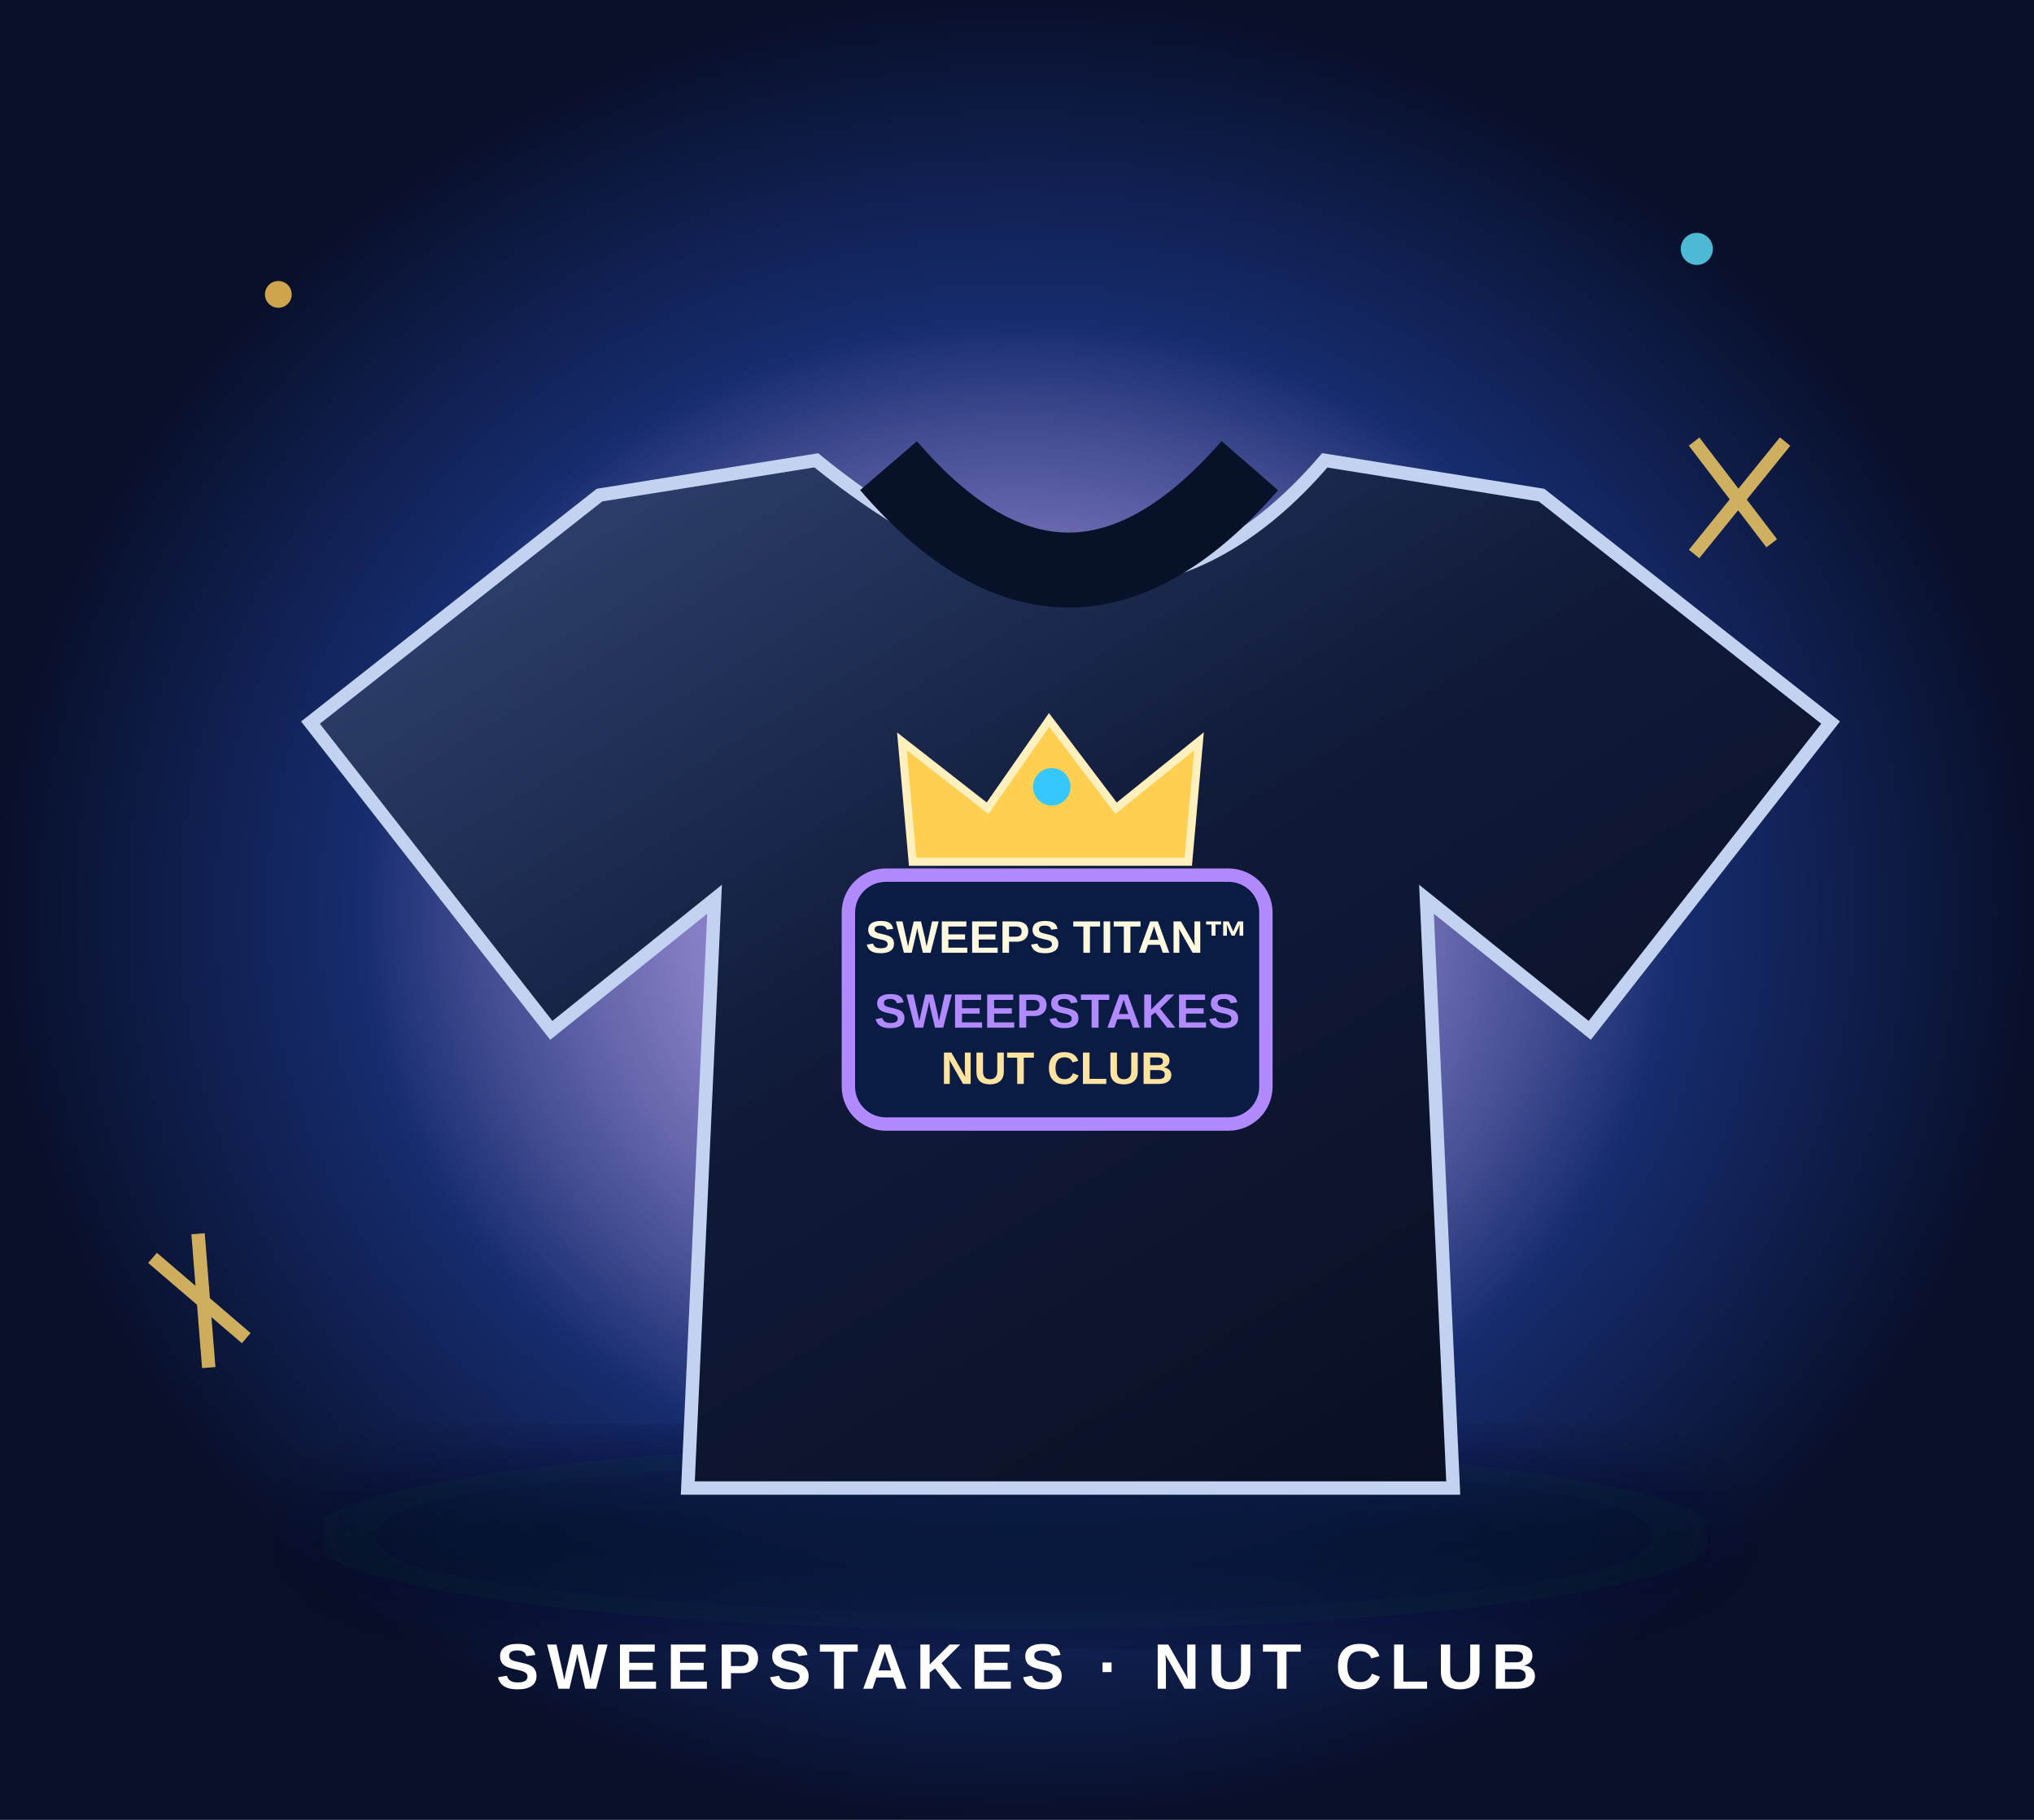
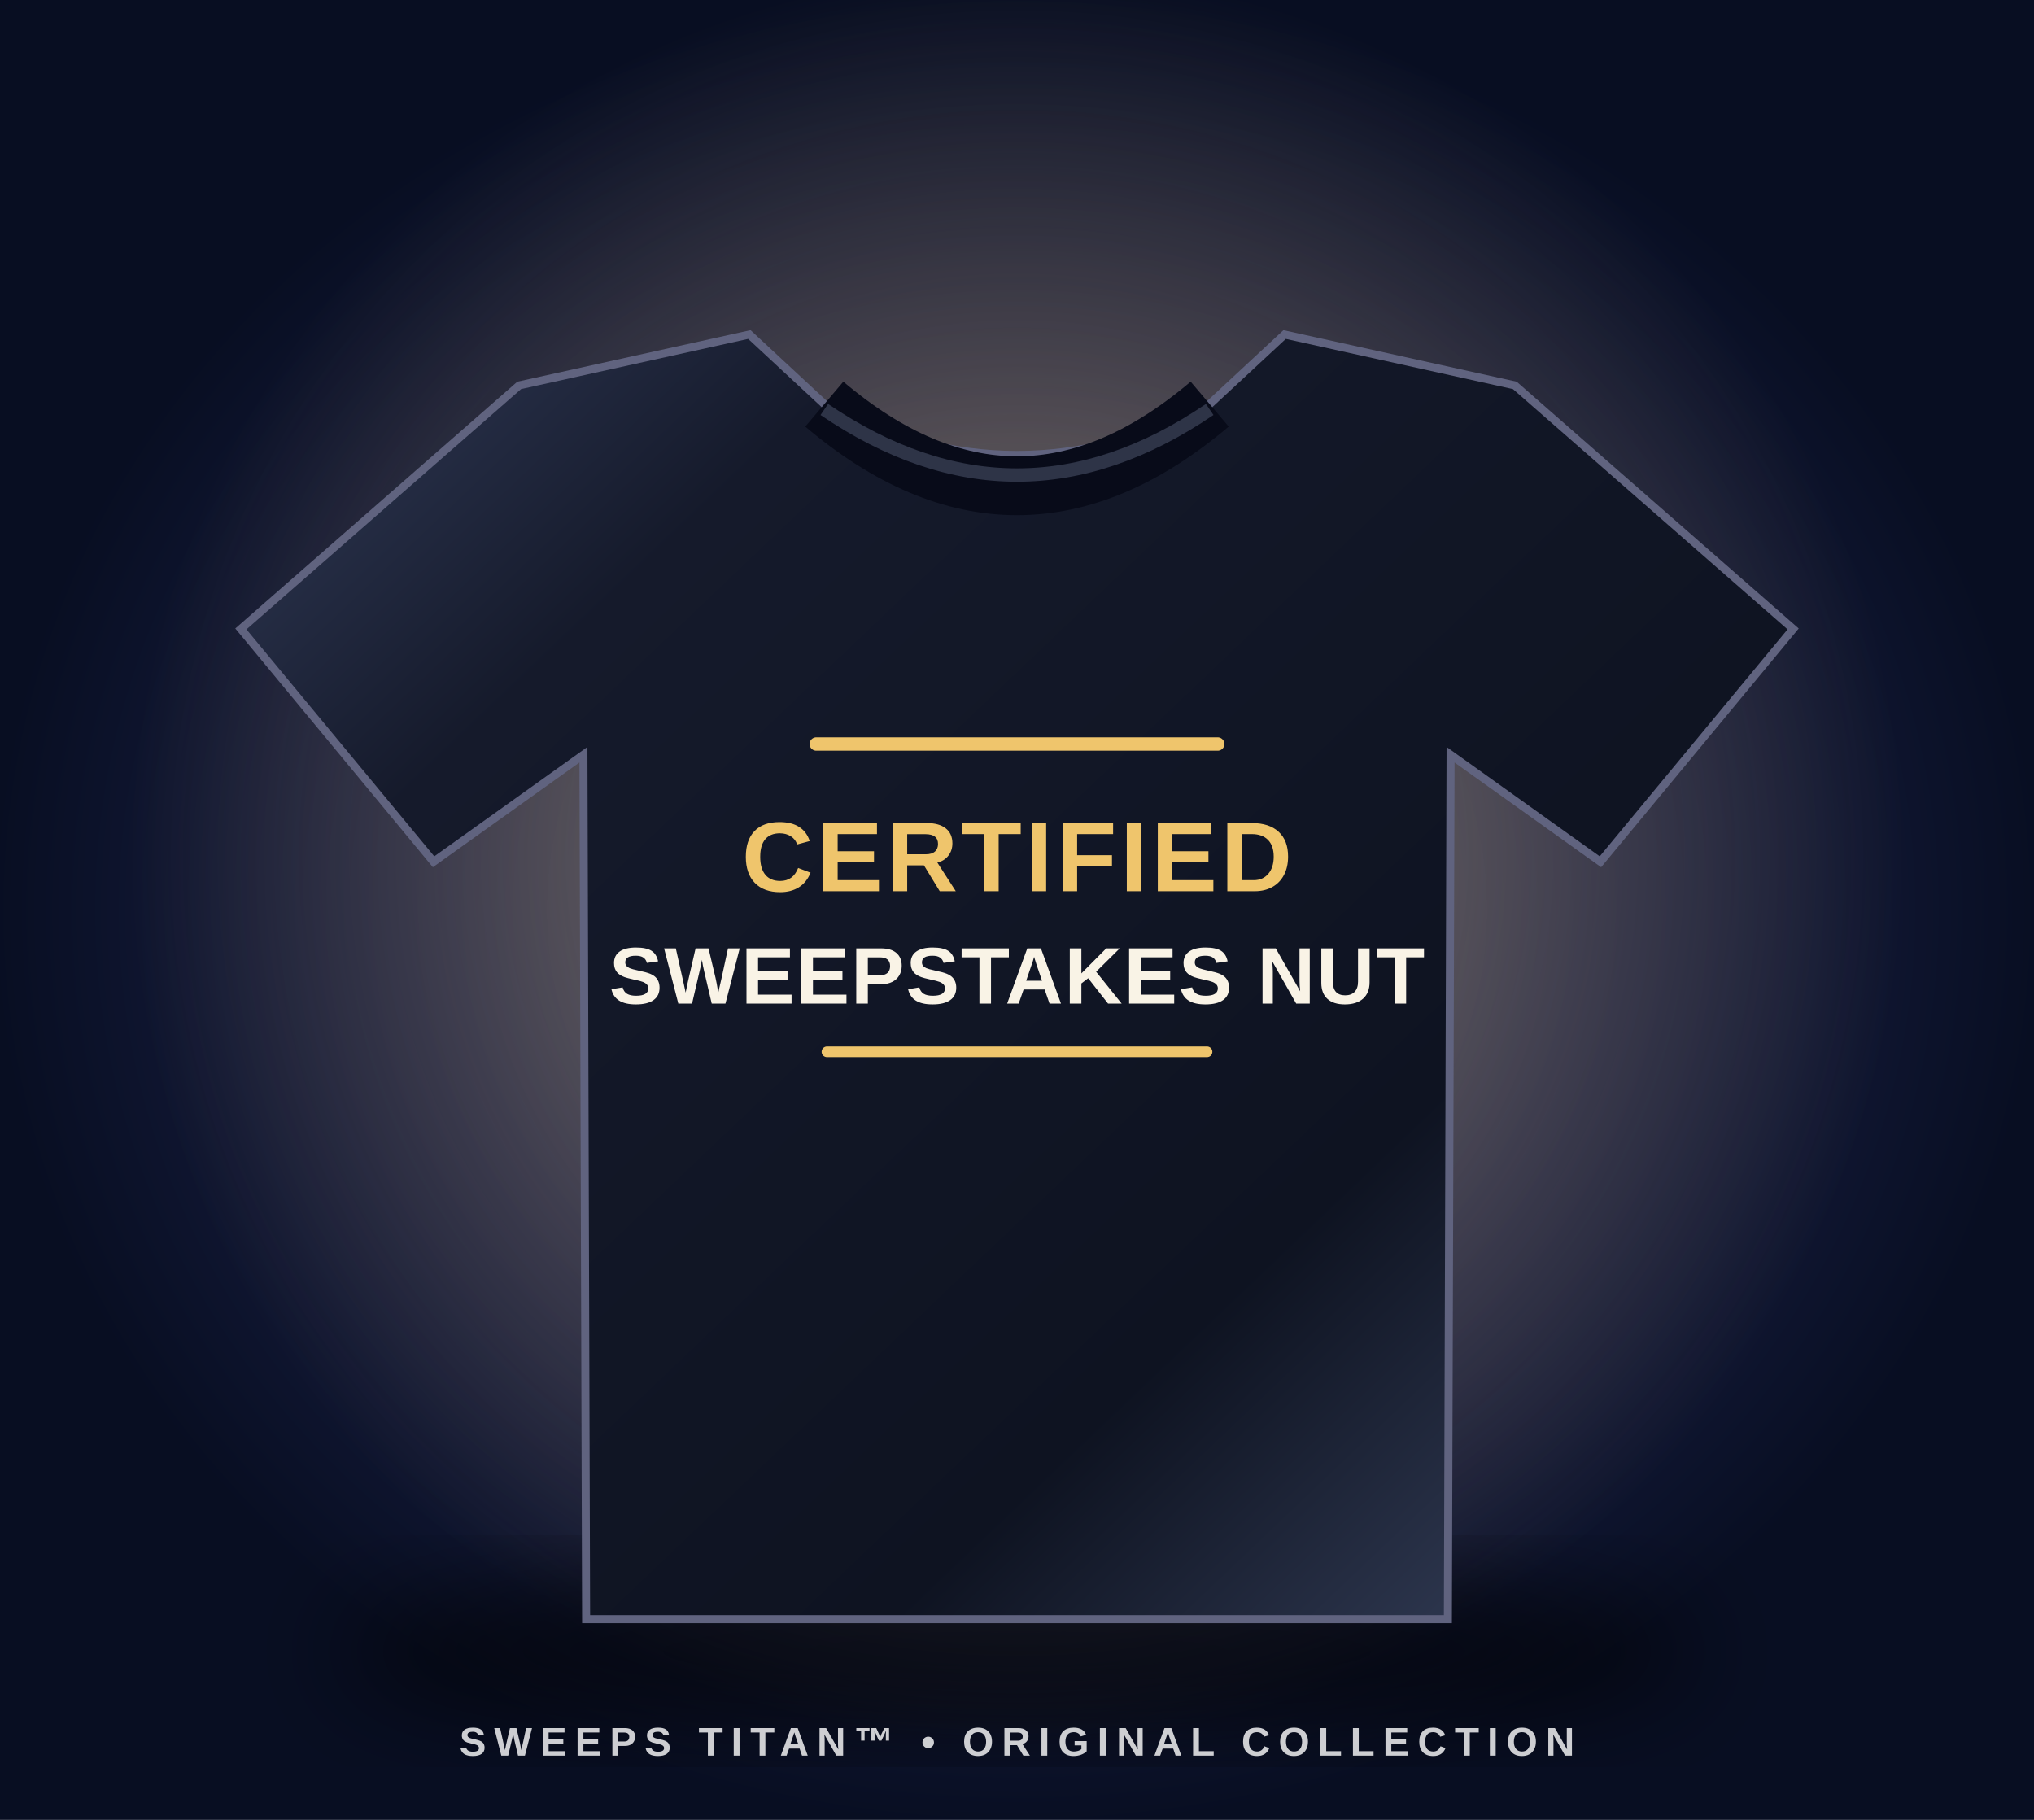
- <svg xmlns="http://www.w3.org/2000/svg" width="760" height="680" viewBox="0 0 760 680">
+ <svg xmlns="http://www.w3.org/2000/svg" width="760" height="680" viewBox="0 0 760 680" role="img" aria-label="CERTIFIED SWEEPSTAKES NUT shirt merchandise mockup">
  <defs>
-     <radialGradient id="bg">
-       <stop stop-color="#b18aff" stop-opacity=".55" />
-       <stop offset=".64" stop-color="#162c6e" />
-       <stop offset="1" stop-color="#080f29" />
+     <radialGradient id="studio">
+       <stop stop-color="#364375" />
+       <stop offset=".55" stop-color="#1b2248" />
+       <stop offset="1" stop-color="#080e22" />
    </radialGradient>
-     <linearGradient id="cloth" x2=".9" y2="1">
-       <stop stop-color="#344979" />
-       <stop offset=".48" stop-color="#101a39" />
-       <stop offset="1" stop-color="#080d20" />
+     <linearGradient id="fabric" x1="0" y1="0" x2="1" y2=".85">
+       <stop stop-color="#323c59" />
+       <stop offset=".24" stop-color="#151a2b" />
+       <stop offset=".74" stop-color="#0e1321" />
+       <stop offset="1" stop-color="#343e58" />
    </linearGradient>
-     <filter id="glow">
-       <feGaussianBlur stdDeviation="14" />
+     <linearGradient id="ceramic" x1="0" y1="0" x2=".9" y2=".8">
+       <stop stop-color="#fff" />
+       <stop offset=".5" stop-color="#e9e9e7" />
+       <stop offset="1" stop-color="#bdc4d2" />
+     </linearGradient>
+     <linearGradient id="canvas" x1="0" y1="0" x2="1" y2=".8">
+       <stop stop-color="#f1e5cb" />
+       <stop offset=".5" stop-color="#c8b79d" />
+       <stop offset="1" stop-color="#eee2c8" />
+     </linearGradient>
+     <radialGradient id="halo">
+       <stop stop-color="#efc56c" stop-opacity=".48" />
+       <stop offset="1" stop-color="#efc56c" stop-opacity="0" />
+     </radialGradient>
+     <filter id="shadow">
+       <feGaussianBlur stdDeviation="19" />
    </filter>
  </defs>
-   <rect width="760" height="680" fill="url(#bg)" />
-   <g opacity=".8">
-     <circle cx="104" cy="110" r="5" fill="#ffcb54" />
-     <circle cx="634" cy="93" r="6" fill="#5fe3ff" />
-     <path d="M57 470l35 30m-18-39l4 50M633 165l29 38m-29 4l34-42" stroke="#ffd567" stroke-width="5" />
+   <rect width="760" height="680" fill="url(#studio)" />
+   <circle cx="380" cy="320" r="335" fill="url(#halo)" />
+   <ellipse cx="380" cy="617" rx="255" ry="36" fill="#000" opacity=".55" filter="url(#shadow)" />
+   <g>
+     <path d="M280 125 194 144 90 235 162 322 218 282 219 605 541 605 542 282 598 322 670 235 566 144 480 125 452 151Q380 189 308 151Z" fill="url(#fabric)" stroke="#60637f" stroke-width="3" />
+     <path d="M308 151Q380 212 452 151" fill="none" stroke="#080b19" stroke-width="22" />
+     <path d="M308 153Q380 202 452 153" fill="none" stroke="#68718c" stroke-opacity=".4" stroke-width="5" />
  </g>
-   <ellipse cx="379" cy="574" rx="263" ry="35" fill="#050b20" opacity=".6" filter="url(#glow)" />
-   <g transform="translate(46 45)">
-     <path d="M259 127l-81 13L70 225l90 115l61-49l-10 220h286l-10-220l61 49l90-115l-108-85l-81-13q-78 91-190 0Z" fill="url(#cloth)" stroke="#c2d2f0" stroke-width="5" />
-     <path d="M286 129q67 78 135 0" fill="none" stroke="#071127" stroke-width="28" />
-     <g transform="translate(0 0)">
-       <path d="M323 257l23-33l25 33l31-25l-4 45h-103l-4-45Z" fill="#ffcf52" stroke="#fff0bd" stroke-width="3" />
-       <circle cx="347" cy="249" r="7" fill="#37c7ff" />
-       <rect x="271" y="282" width="156" height="93" rx="14" fill="#0a1c43" stroke="#b18aff" stroke-width="5" />
-       <text x="349" y="311" fill="#fff9df" font-family="Arial,sans-serif" font-size="17" font-weight="900" text-anchor="middle">SWEEPS TITAN™</text>
-       <text x="349" y="339" fill="#b18aff" font-family="Arial,sans-serif" font-size="18" font-weight="900" text-anchor="middle">SWEEPSTAKES</text>
-       <text x="349" y="360" fill="#ffe3a1" font-family="Arial,sans-serif" font-size="17" font-weight="900" text-anchor="middle">NUT CLUB</text>
-     </g>
+   <g text-anchor="middle" font-family="Arial,Helvetica,sans-serif" font-weight="900">
+     <path d="M305 278h150" stroke="#efc56c" stroke-width="5" stroke-linecap="round" />
+     <text x="380" y="333" fill="#efc56c" font-size="37" letter-spacing="1.3">CERTIFIED</text>
+     <text x="380" y="375" fill="#f9f3e6" font-size="30" letter-spacing=".5">SWEEPSTAKES NUT</text>
+     <path d="M309 393h142" stroke="#efc56c" stroke-width="4" stroke-linecap="round" />
  </g>
-   <text x="380" y="631" fill="#fff" font-family="Arial,sans-serif" font-size="24" font-weight="900" text-anchor="middle" letter-spacing="3">SWEEPSTAKES · NUT CLUB</text>
+   <g fill="#fff" font-family="Arial,sans-serif" font-size="15" font-weight="800" letter-spacing="3" text-anchor="middle">
+     <text x="380" y="656" opacity=".8">SWEEPS TITAN™ • ORIGINAL COLLECTION</text>
+   </g>
</svg>
